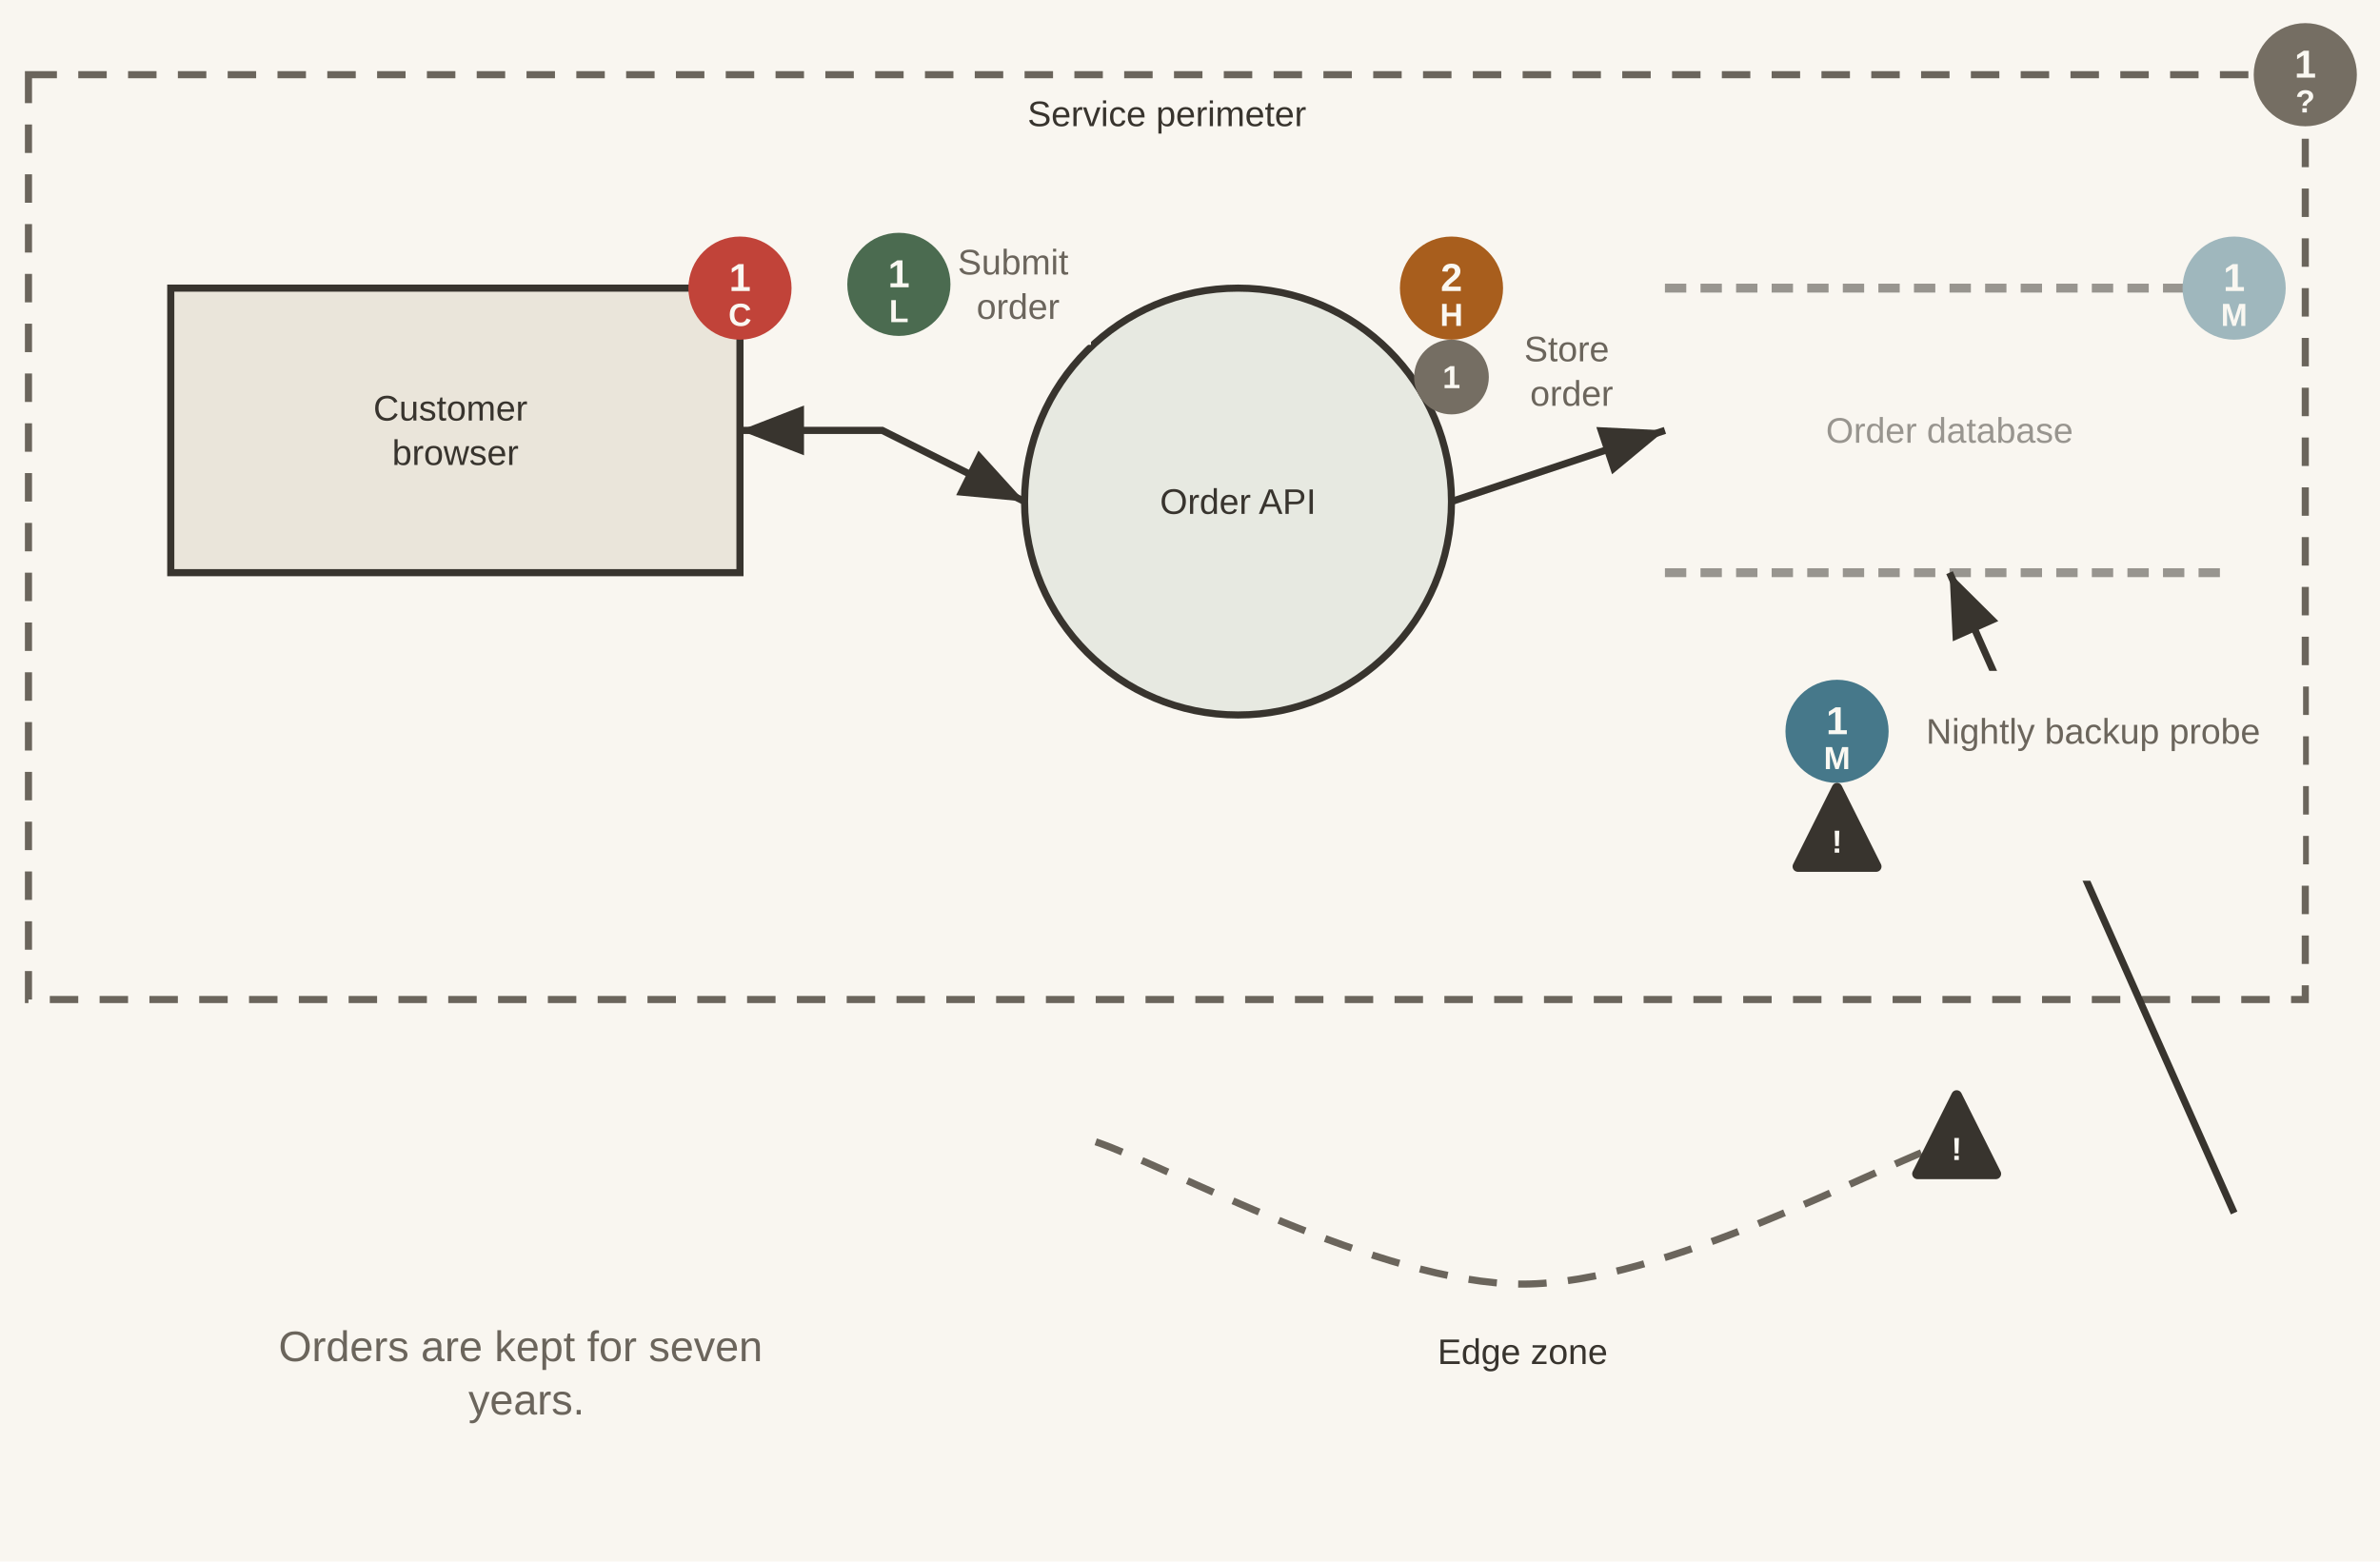
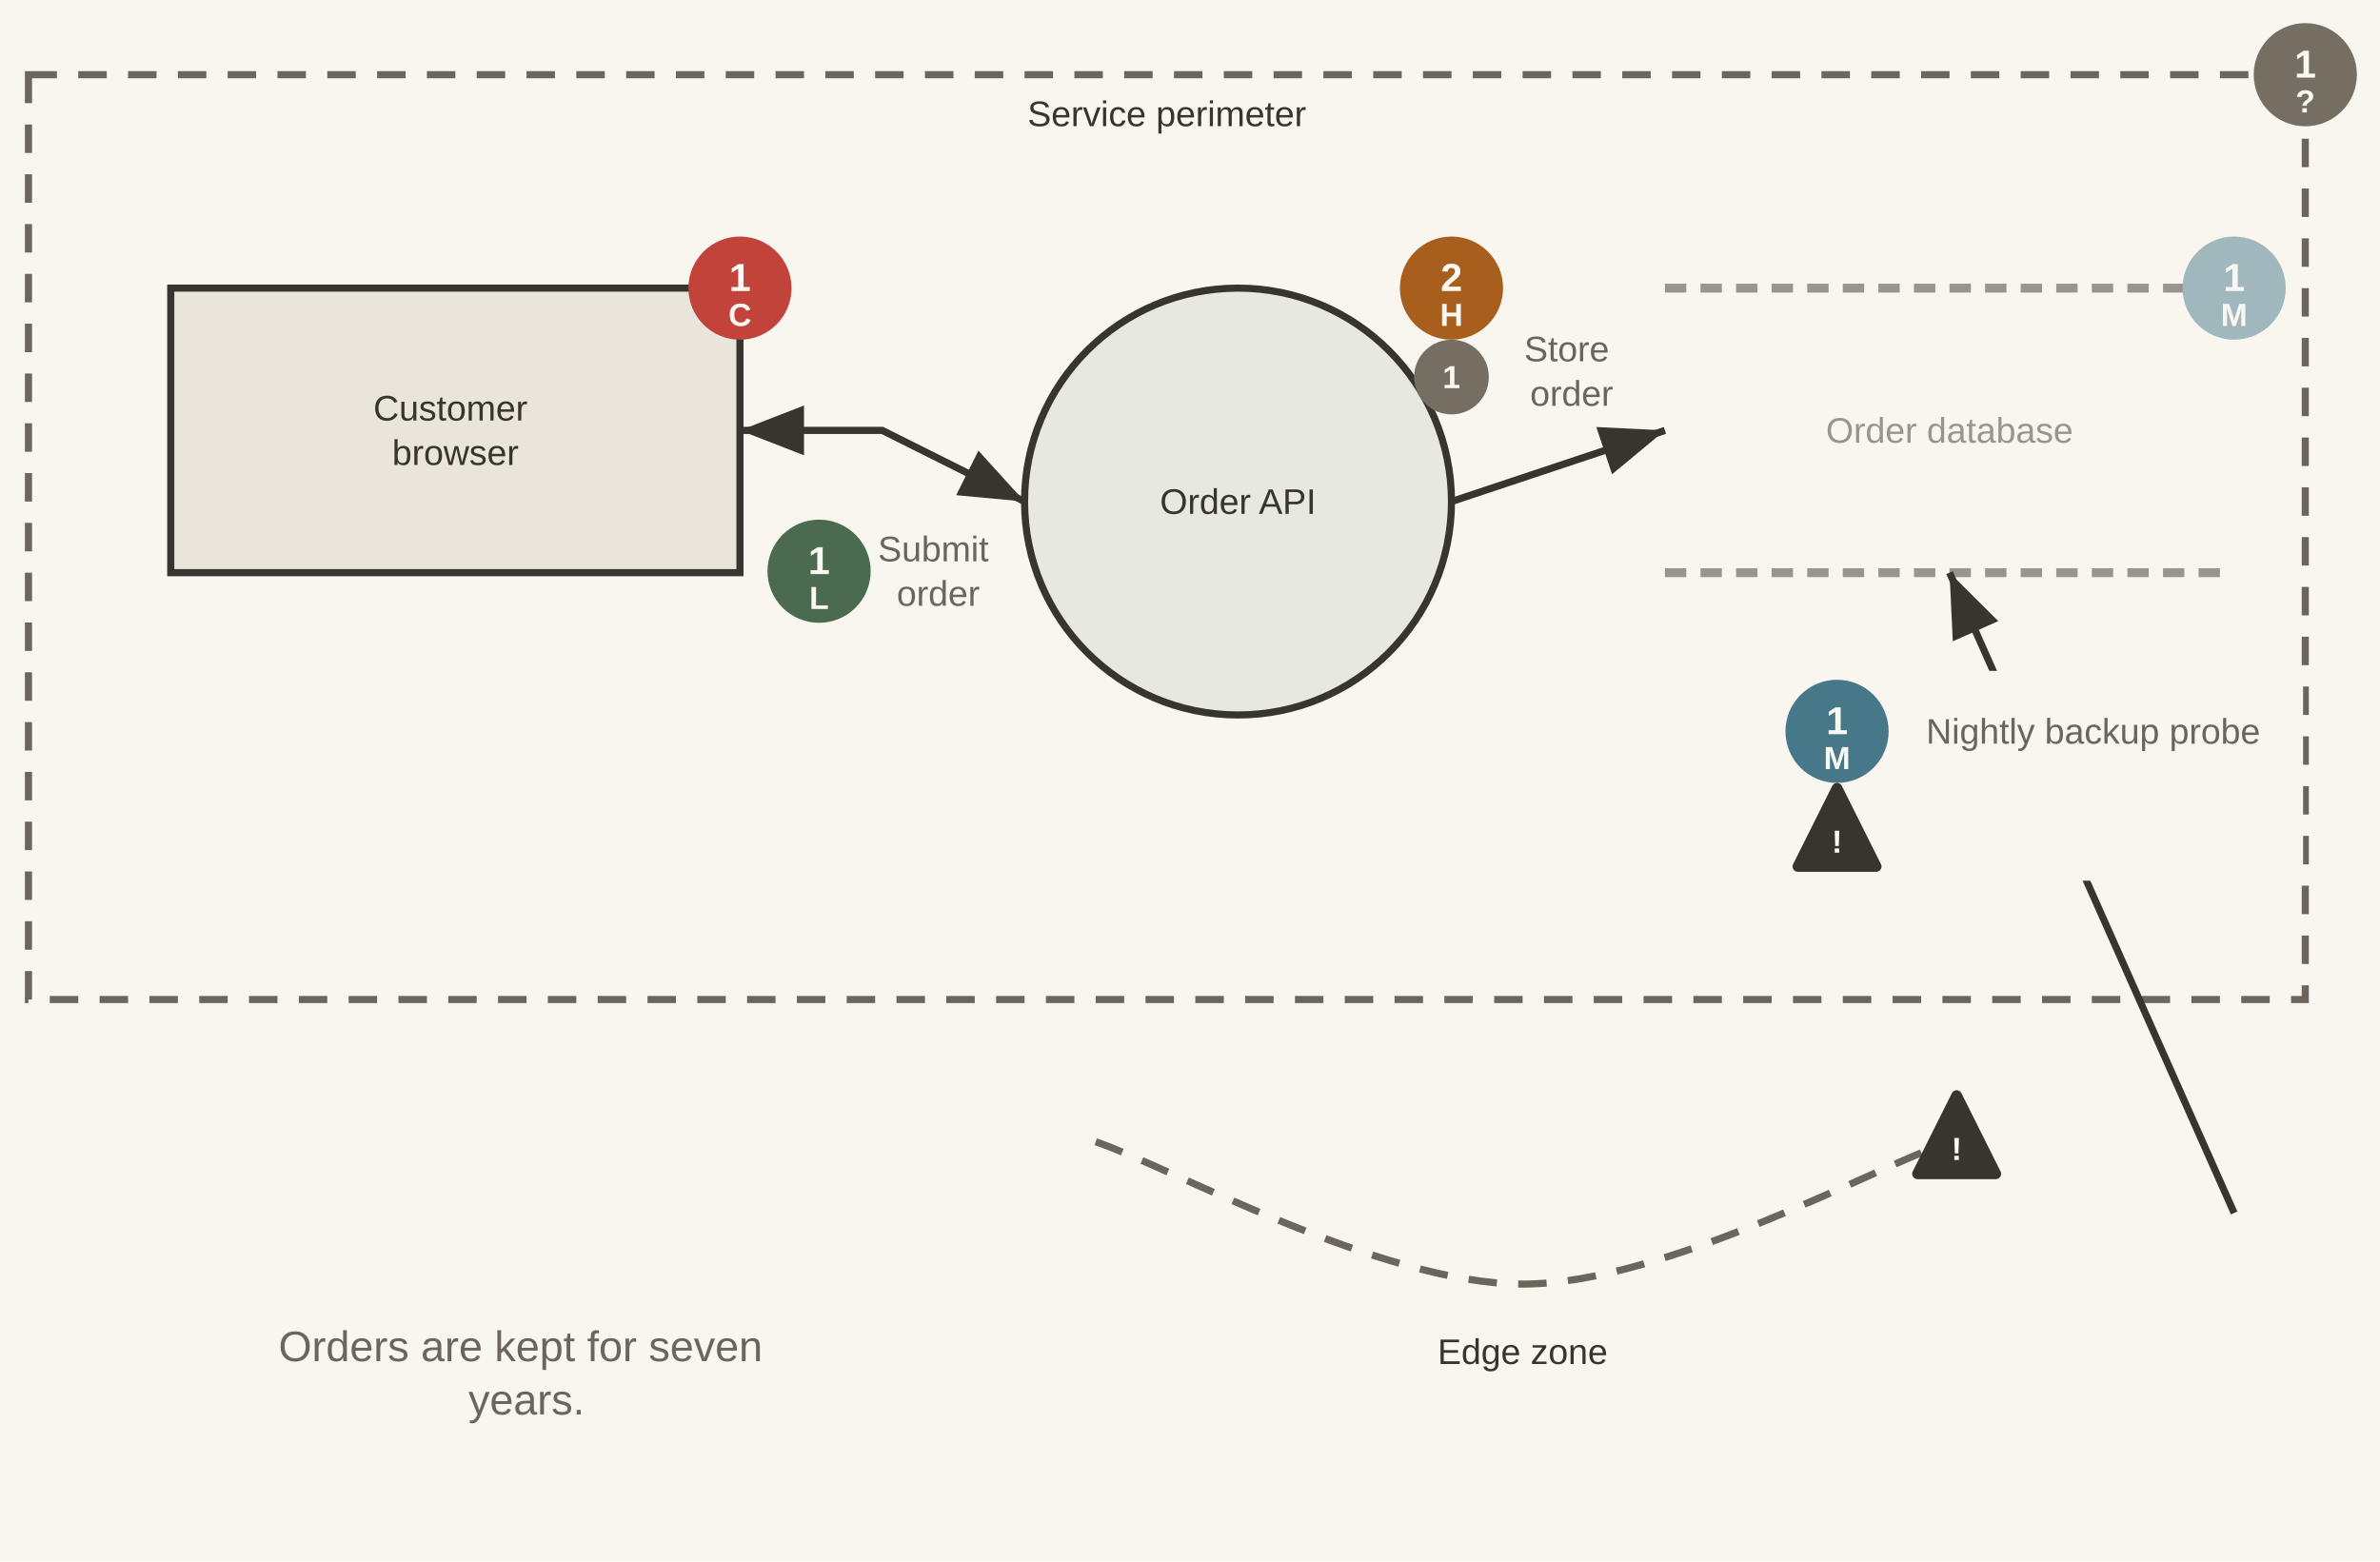
<svg xmlns="http://www.w3.org/2000/svg" viewBox="-8 -21 669 439" width="669" height="439">
  <rect x="-8" y="-21" width="669" height="439" fill="#F9F6F0" />
  <style>.saer-diagram-element {
  font-family: "Liberation Sans";
}
.saer-diagram-shape {
  fill: #FAF8F2;
  stroke: #38342E;
  stroke-width: 2;
}
.saer-diagram-actor {
  fill: #EAE5DA;
}
.saer-diagram-process {
  fill: #E7E9E1;
}
.saer-diagram-store {
  fill: none;
  stroke-width: 2.5;
}
.saer-diagram-boundary-box,
.saer-diagram-boundary-curve {
  fill: none;
  stroke: #6B655C;
  stroke-width: 2;
  stroke-dasharray: 8 6;
}
.saer-diagram-out-of-scope {
  opacity: 0.5;
}
.saer-diagram-out-of-scope .saer-diagram-shape {
  stroke-dasharray: 6 4;
}
.saer-diagram-label {
  fill: #38342E;
  font-size: 10px;
  font-weight: 500;
  text-anchor: middle;
  dominant-baseline: central;
}
.saer-diagram-note {
  fill: #6B655C;
  font-size: 12px;
  text-anchor: middle;
  dominant-baseline: central;
}
.saer-diagram-flow {
  fill: none;
}
.saer-diagram-flow-arrow {
  fill: #38342E;
  stroke: none;
}
.saer-diagram-flow-label {
  fill: #6B655C;
  font-size: 10px;
  text-anchor: middle;
  dominant-baseline: central;
}
.saer-diagram-flow-backing {
  fill: #F9F6F0;
  stroke: none;
}
.saer-diagram-badge {
  stroke: #FAF8F2;
  stroke-width: 3;
}
.saer-diagram-badge-count {
  fill: #FAF8F2;
  stroke: none;
  font-weight: 600;
  text-anchor: middle;
  dominant-baseline: central;
}
.saer-diagram-badge-primary .saer-diagram-badge-count {
  font-size: 11px;
}
.saer-diagram-badge-secondary .saer-diagram-badge-count {
  font-size: 9px;
}
.saer-diagram-badge-mark {
  fill: #FAF8F2;
  stroke: none;
  font-size: 9px;
  font-weight: 700;
  text-anchor: middle;
  dominant-baseline: central;
}
.saer-diagram-badge-flag {
  stroke-linejoin: round;
}
.saer-diagram-tone-critical {
  fill: #C14339;
}
.saer-diagram-tone-high {
  fill: #A85E1D;
}
.saer-diagram-tone-medium {
  fill: #46788A;
}
.saer-diagram-tone-low {
  fill: #4B6B50;
}
.saer-diagram-tone-neutral {
  fill: #756E63;
}
.saer-diagram-tone-flag {
  fill: #38342E;
}

.saer-diagram-tone-low { fill: #4B6B50; stroke: #4B6B50; stroke-width: 3; }
.saer-diagram-tone-low ~ .saer-diagram-badge-count, .saer-diagram-tone-low ~ .saer-diagram-badge-mark { fill: #FAF8F2; }
.saer-diagram-tone-medium { fill: #46788A; stroke: #46788A; stroke-width: 3; }
.saer-diagram-tone-medium ~ .saer-diagram-badge-count, .saer-diagram-tone-medium ~ .saer-diagram-badge-mark { fill: #FAF8F2; }
.saer-diagram-tone-high { fill: #A85E1D; stroke: #A85E1D; stroke-width: 3; }
.saer-diagram-tone-high ~ .saer-diagram-badge-count, .saer-diagram-tone-high ~ .saer-diagram-badge-mark { fill: #FAF8F2; }
.saer-diagram-tone-critical { fill: #C14339; stroke: #C14339; stroke-width: 3; }
.saer-diagram-tone-critical ~ .saer-diagram-badge-count, .saer-diagram-tone-critical ~ .saer-diagram-badge-mark { fill: #FAF8F2; }
.saer-diagram-tone-neutral { fill: #756E63; stroke: #756E63; stroke-width: 3; }
.saer-diagram-tone-neutral ~ .saer-diagram-badge-count, .saer-diagram-tone-neutral ~ .saer-diagram-badge-mark { fill: #FAF8F2; }
.saer-diagram-tone-flag { fill: #38342E; stroke: #38342E; stroke-width: 3; }
.saer-diagram-tone-flag ~ .saer-diagram-badge-count, .saer-diagram-tone-flag ~ .saer-diagram-badge-mark { fill: #FAF8F2; }</style>
  <g transform="translate(0, 0)">
    <g class="saer-diagram-element">
      <rect class="saer-diagram-shape saer-diagram-boundary-box" width="640" height="260" />
      <text class="saer-diagram-label" x="320" y="11">
        <tspan x="320" dy="0">Service perimeter</tspan>
      </text>
      <g class="saer-diagram-badge" transform="translate(640, 0)">
        <g class="saer-diagram-badge-primary">
          <circle class="saer-diagram-tone-neutral" r="13" />
          <text class="saer-diagram-badge-count" y="-3">1</text>
          <text class="saer-diagram-badge-mark" y="7.5">?</text>
        </g>
      </g>
    </g>
  </g>
  <g transform="translate(298, 298)">
    <g class="saer-diagram-element">
      <path class="saer-diagram-shape saer-diagram-boundary-curve" d="M 2 2 C 22 8.667 82 42 122 42 C 162 42 222 8.667 242 2" />
      <text class="saer-diagram-label" x="122" y="61">
        <tspan x="122" dy="0">Edge zone</tspan>
      </text>
      <g class="saer-diagram-badge" transform="translate(244, 0)">
        <g class="saer-diagram-badge-flag" transform="translate(0, 0)">
          <path class="saer-diagram-tone-flag" d="M 0 -11 L 11 11 L -11 11 Z" />
          <text class="saer-diagram-badge-mark" y="4">!</text>
        </g>
      </g>
    </g>
  </g>
  <g transform="translate(40, 60)">
    <g class="saer-diagram-element">
      <rect class="saer-diagram-shape saer-diagram-actor" width="160" height="80" />
      <text class="saer-diagram-label" x="80" y="33.75">
        <tspan x="80" dy="0">Customer</tspan>
        <tspan x="80" dy="12.5">browser</tspan>
      </text>
      <g class="saer-diagram-badge" transform="translate(160, 0)">
        <g class="saer-diagram-badge-primary">
          <circle class="saer-diagram-tone-critical" r="13" />
          <text class="saer-diagram-badge-count" y="-3">1</text>
          <text class="saer-diagram-badge-mark" y="7.5">C</text>
        </g>
      </g>
    </g>
  </g>
  <g transform="translate(280, 60)">
    <g class="saer-diagram-element">
      <ellipse class="saer-diagram-shape saer-diagram-process" cx="60" cy="60" rx="60" ry="60" />
      <text class="saer-diagram-label" x="60" y="60">
        <tspan x="60" dy="0">Order API</tspan>
      </text>
      <g class="saer-diagram-badge" transform="translate(120, 0)">
        <g class="saer-diagram-badge-primary">
          <circle class="saer-diagram-tone-high" r="13" />
          <text class="saer-diagram-badge-count" y="-3">2</text>
          <text class="saer-diagram-badge-mark" y="7.5">H</text>
        </g>
        <g class="saer-diagram-badge-secondary" transform="translate(0, 25)">
          <circle class="saer-diagram-tone-neutral" r="9" />
          <text class="saer-diagram-badge-count">1</text>
        </g>
      </g>
    </g>
  </g>
  <g transform="translate(460, 60)">
    <g class="saer-diagram-element saer-diagram-out-of-scope">
      <line class="saer-diagram-shape saer-diagram-store" x1="0" y1="0" x2="160" y2="0" />
      <line class="saer-diagram-shape saer-diagram-store" x1="0" y1="80" x2="160" y2="80" />
      <text class="saer-diagram-label" x="80" y="40">
        <tspan x="80" dy="0">Order database</tspan>
      </text>
      <g class="saer-diagram-badge" transform="translate(160, 0)">
        <g class="saer-diagram-badge-primary">
          <circle class="saer-diagram-tone-medium" r="13" />
          <text class="saer-diagram-badge-count" y="-3">1</text>
          <text class="saer-diagram-badge-mark" y="7.5">M</text>
        </g>
      </g>
    </g>
  </g>
  <g transform="translate(40, 320)">
    <g class="saer-diagram-element">
      <text class="saer-diagram-note" x="100" y="37.5">
        <tspan x="100" dy="0">Orders are kept for seven</tspan>
        <tspan x="100" dy="15">years.</tspan>
      </text>
    </g>
  </g>
  <g class="saer-diagram-element">
    <path class="saer-diagram-shape saer-diagram-flow" d="M 200 100 L 240 100 L 280 120" />
    <path class="saer-diagram-flow-arrow" d="M 280 120 L 260.77 118.211 L 267.031 105.689 Z" />
    <path class="saer-diagram-flow-arrow" d="M 200 100 L 218 93 L 218 107 Z" />
-     <rect class="saer-diagram-flow-backing" x="227.667" y="41.945" width="71" height="34" />
-     <g class="saer-diagram-badge" transform="translate(244.667, 58.945)">
+     <rect class="saer-diagram-flow-backing" x="205.233" y="122.589" width="71" height="34" />
+     <g class="saer-diagram-badge" transform="translate(222.233, 139.589)">
      <g class="saer-diagram-badge-primary">
        <circle class="saer-diagram-tone-low" r="13" />
        <text class="saer-diagram-badge-count" y="-3">1</text>
        <text class="saer-diagram-badge-mark" y="7.5">L</text>
      </g>
    </g>
-     <text class="saer-diagram-flow-label" x="278.167" y="52.695">
-       <tspan x="278.167" dy="0">Submit</tspan>
-       <tspan x="278.167" dy="12.5">order</tspan>
+     <text class="saer-diagram-flow-label" x="255.733" y="133.339">
+       <tspan x="255.733" dy="0">Submit</tspan>
+       <tspan x="255.733" dy="12.5">order</tspan>
    </text>
  </g>
  <g class="saer-diagram-element">
    <path class="saer-diagram-shape saer-diagram-flow" d="M 400 120 L 460 100" />
    <path class="saer-diagram-flow-arrow" d="M 460 100 L 445.137 112.333 L 440.71 99.051 Z" />
    <rect class="saer-diagram-flow-backing" x="416.019" y="68.111" width="35.5" height="30.5" />
    <text class="saer-diagram-flow-label" x="433.769" y="77.111">
      <tspan x="433.769" dy="0">Store</tspan>
      <tspan x="433.769" dy="12.5">order</tspan>
    </text>
  </g>
  <g class="saer-diagram-element">
    <path class="saer-diagram-shape saer-diagram-flow" d="M 620 320 L 540 140" />
    <path class="saer-diagram-flow-arrow" d="M 540 140 L 553.707 153.606 L 540.914 159.292 Z" />
    <rect class="saer-diagram-flow-backing" x="491.379" y="167.603" width="148" height="59" />
    <g class="saer-diagram-badge" transform="translate(508.379, 184.603)">
      <g class="saer-diagram-badge-primary">
        <circle class="saer-diagram-tone-medium" r="13" />
        <text class="saer-diagram-badge-count" y="-3">1</text>
        <text class="saer-diagram-badge-mark" y="7.5">M</text>
      </g>
      <g class="saer-diagram-badge-flag" transform="translate(0, 27)">
        <path class="saer-diagram-tone-flag" d="M 0 -11 L 11 11 L -11 11 Z" />
        <text class="saer-diagram-badge-mark" y="4">!</text>
      </g>
    </g>
    <text class="saer-diagram-flow-label" x="580.379" y="184.603">
      <tspan x="580.379" dy="0">Nightly backup probe</tspan>
    </text>
  </g>
</svg>
